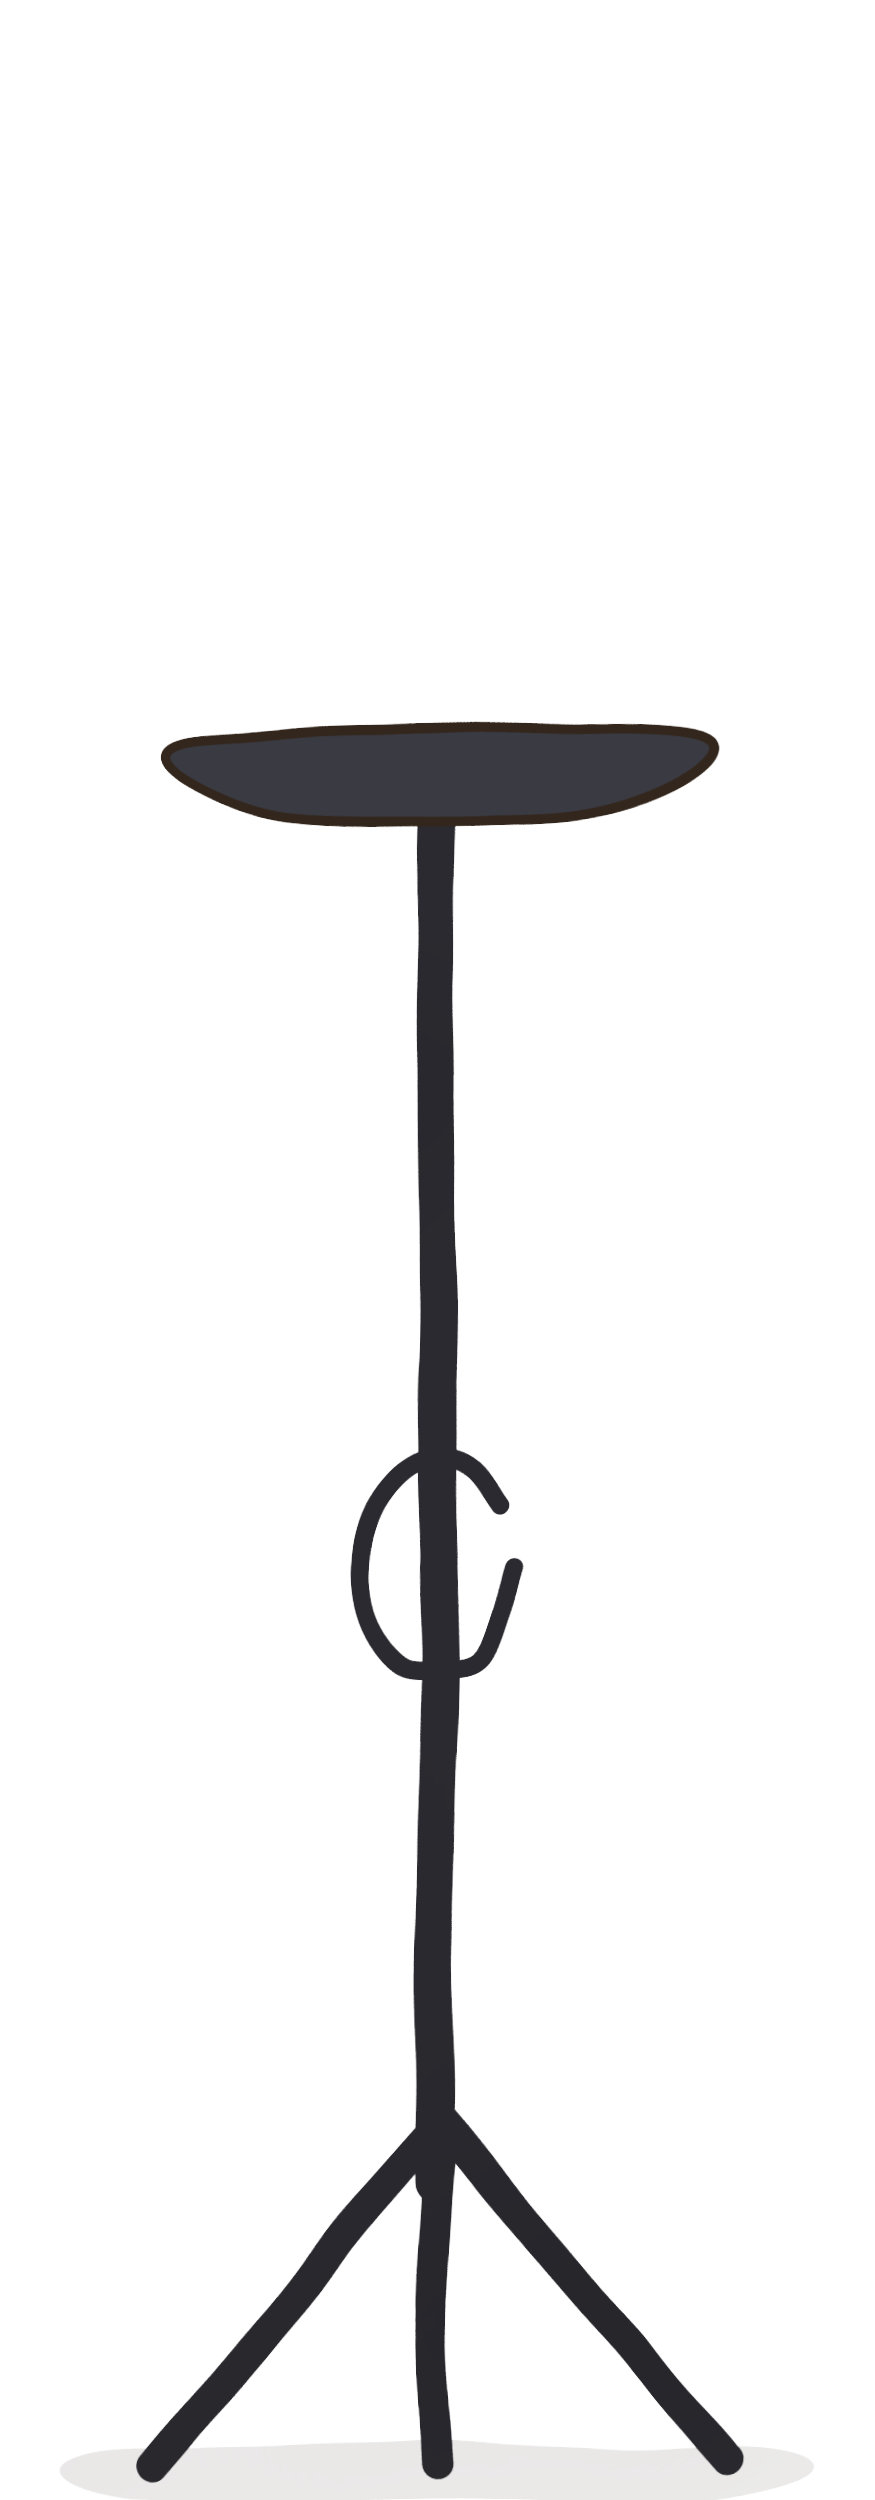
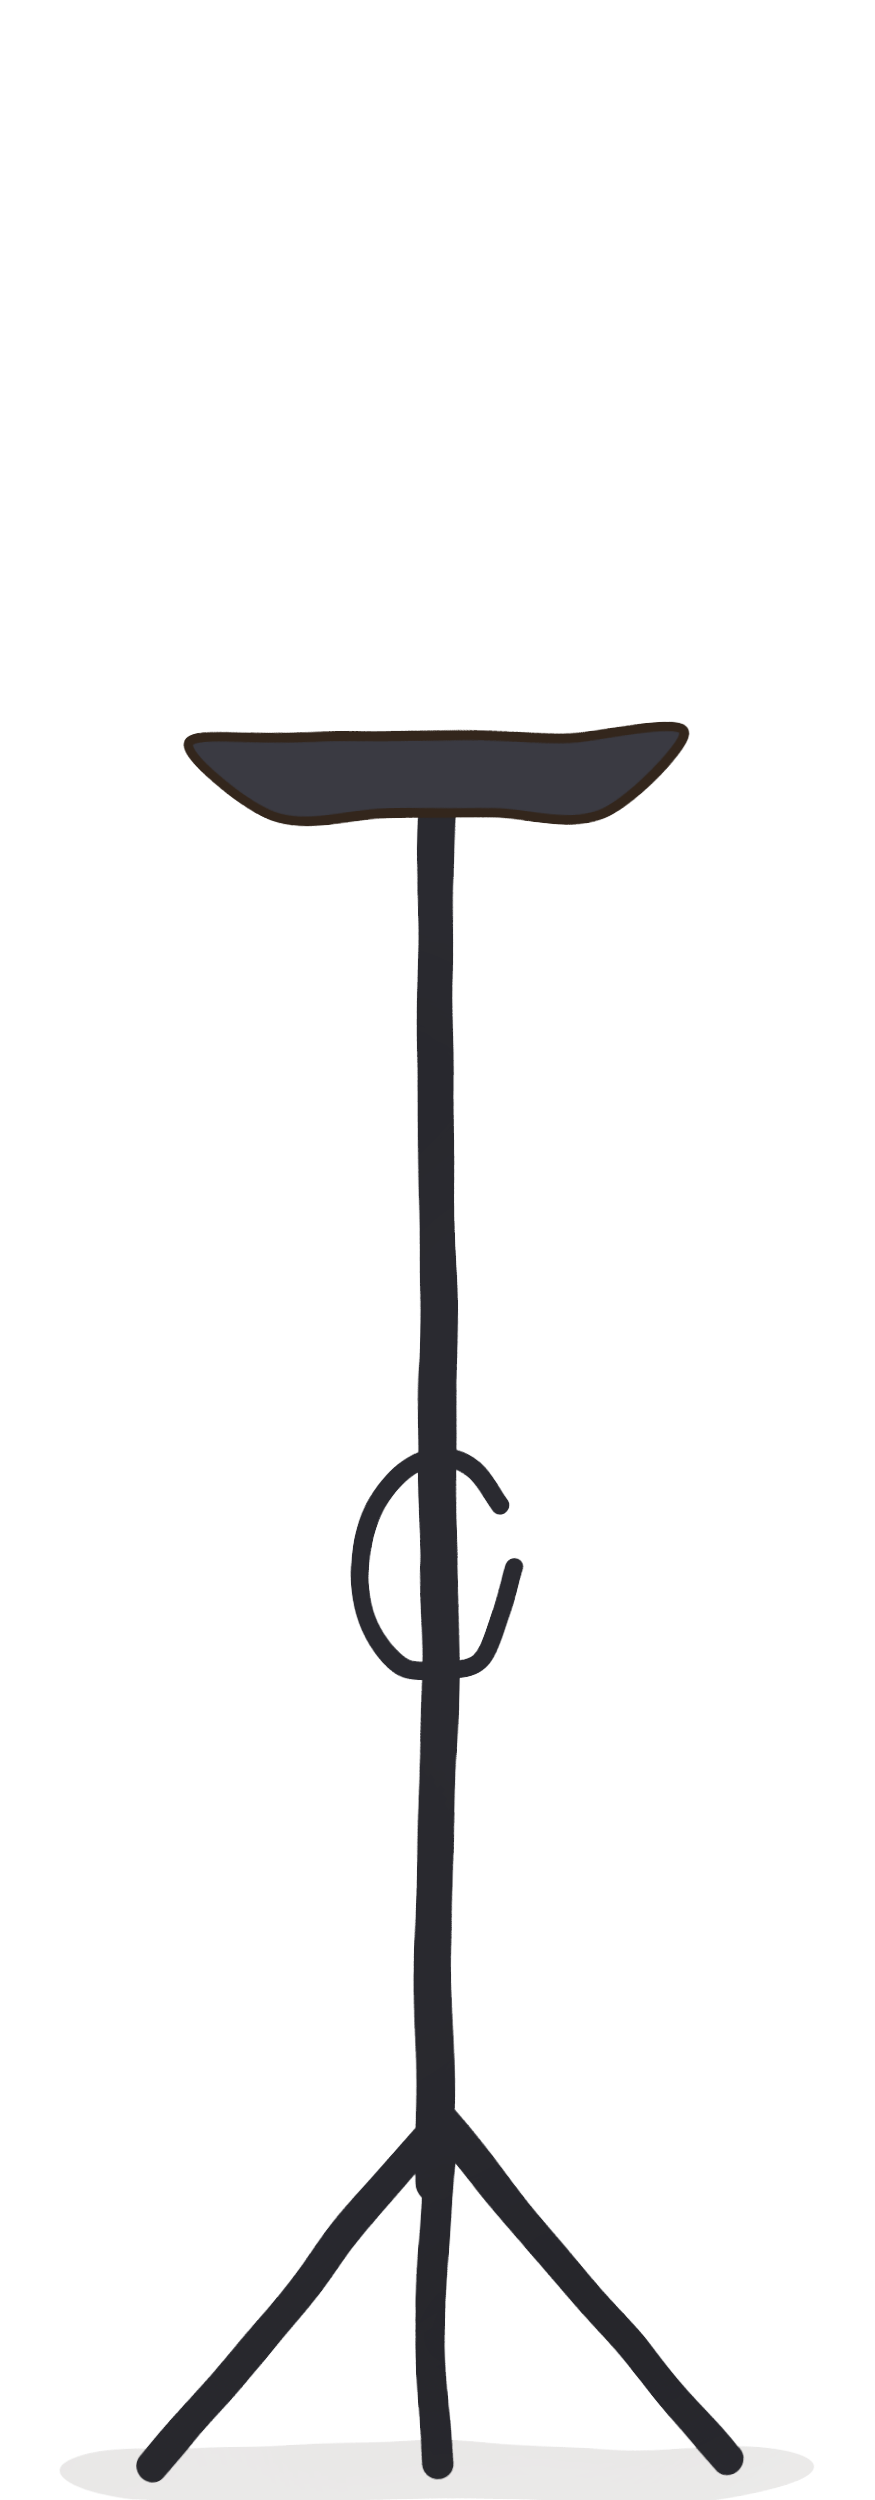
<svg xmlns="http://www.w3.org/2000/svg" viewBox="0 0 140 400" width="140" height="400">
  <defs>
    <filter id="art" x="-4%" y="-4%" width="108%" height="108%" color-interpolation-filters="sRGB">
      <feTurbulence type="fractalNoise" baseFrequency="0.032" numOctaves="2" seed="762" result="w" />
      <feDisplacementMap in="SourceGraphic" in2="w" scale="2.6" xChannelSelector="R" yChannelSelector="G" result="d" />
      <feTurbulence type="fractalNoise" baseFrequency="0.007" numOctaves="3" seed="769" result="t" />
      <feColorMatrix in="t" type="matrix" values="0.3 0 0 0 0.85  0.3 0 0 0 0.85  0.3 0 0 0 0.85  0 0 0 0 1" result="tw" />
      <feBlend in="d" in2="tw" mode="multiply" result="m" />
      <feComposite in="m" in2="d" operator="in" />
    </filter>
    <filter id="blur" x="-30%" y="-30%" width="160%" height="160%">
      <feGaussianBlur stdDeviation="8" />
    </filter>
    <filter id="blur2" x="-30%" y="-30%" width="160%" height="160%">
      <feGaussianBlur stdDeviation="2.5" />
    </filter>
    <pattern id="hatch" width="6" height="6" patternUnits="userSpaceOnUse" patternTransform="rotate(38)">
      <line x1="0" y1="0" x2="0" y2="6" stroke="#33261c" stroke-width="1.2" />
    </pattern>
    <pattern id="hatch2" width="5" height="5" patternUnits="userSpaceOnUse" patternTransform="rotate(-48)">
      <line x1="0" y1="0" x2="0" y2="5" stroke="#33261c" stroke-width="1" />
    </pattern>
    <pattern id="hatchw" width="7" height="7" patternUnits="userSpaceOnUse" patternTransform="rotate(30)">
      <line x1="0" y1="0" x2="0" y2="7" stroke="#fff8e0" stroke-width="1.3" />
    </pattern>
  </defs>
  <g filter="url(#art)">
    <path d="M19.7 391.9C35.7 390.5 104 390.6 120 391.9C136.1 393.2 132 398.5 116 399.9C100 401.3 40 401.6 24 400.3C7.9 399 3.7 393.3 19.7 391.9Z" fill="#33261c" opacity="0.3" />
    <path d="M70.2 340.2C67.6 343.1 59.9 351.3 54.8 357.3C49.8 363.3 44.9 370.1 39.9 376.3C34.8 382.6 27.1 391.6 24.6 394.6" fill="none" stroke="#2a2a30" stroke-width="5" stroke-linecap="round" stroke-linejoin="round" />
    <path d="M70.1 339.5C72.7 342.4 80.6 351.3 85.7 357.3C90.9 363.3 95.8 369.3 100.9 375.3C105.9 381.4 113.6 390.7 116.1 393.8" fill="none" stroke="#2a2a30" stroke-width="5" stroke-linecap="round" stroke-linejoin="round" />
    <path d="M70.8 340.7C70.5 345.2 69.4 358.7 69.2 367.7C69.1 376.7 69.8 390.1 69.9 394.6" fill="none" stroke="#2a2a30" stroke-width="5" stroke-linecap="round" stroke-linejoin="round" />
    <path d="M70.5 120.6C70.4 125.3 70.1 139.4 70 148.8C70 158.2 70 167.3 70 177C69.9 186.7 70 197.2 70 206.9C69.9 216.6 69.6 225.5 69.7 235C69.8 244.5 70.5 254.6 70.6 264.1C70.6 273.6 70.2 282.3 69.9 291.7C69.7 301.1 69.3 310.9 69.3 320.5C69.2 330.1 69.4 344.5 69.5 349.3" fill="none" stroke="#2a2a30" stroke-width="6" stroke-linecap="round" stroke-linejoin="round" />
    <path d="M82.3 250.8C81.9 252 81.1 255.9 80.2 258.4C79.3 261 78.5 264.5 76.7 266C74.9 267.5 71.5 267.3 69.3 267.4C67.2 267.5 65.6 267.7 63.9 266.3C62.1 264.9 59.9 262 58.9 259.3C57.8 256.5 57.4 252.7 57.6 249.8C57.7 246.8 58.4 243.9 59.5 241.5C60.6 239.1 62.5 236.7 64.2 235.1C65.8 233.6 67.6 232.5 69.5 232.4C71.4 232.3 73.6 233.1 75.3 234.5C77.1 235.8 79.2 239.7 80 240.7" fill="none" stroke="#2a2a30" stroke-width="3" stroke-linecap="round" stroke-linejoin="round" />
-     <path d="M30.2 118.4C41.2 116.3 99.2 115.9 110.2 117.8C121.2 119.7 107.4 127.7 96.4 129.8C85.4 131.8 55.3 132.1 44.2 130.2C33.2 128.3 19.2 120.5 30.2 118.4Z" fill="#3a3a42" />
-     <path d="M30.2 118.4C41.2 116.3 99.2 115.9 110.2 117.8C121.2 119.7 107.4 127.7 96.4 129.8C85.4 131.8 55.3 132.1 44.2 130.2C33.2 128.3 19.2 120.5 30.2 118.4Z" fill="none" stroke="#33261c" stroke-width="1.6" stroke-linecap="round" stroke-linejoin="round" />
+     <path d="M30.2 118.4C31.3 116.3 43.5 117.9 50.2 117.8C56.9 117.7 63.7 117.7 70.4 117.8C77 117.8 83.7 118.2 90.2 118.2C96.8 118.2 108.5 115.5 109.5 117.5C110.6 119.5 101.4 128.1 96.3 130.2C91.3 132.2 84.9 130 79.1 130C73.3 129.9 67.5 130.1 61.6 130.1C55.7 130.2 48.9 132.1 43.6 130.2C38.4 128.2 29.1 120.5 30.2 118.4Z" fill="#3a3a42" />
+     <path d="M30.2 118.4C31.3 116.3 43.5 117.9 50.2 117.8C56.9 117.7 63.7 117.7 70.4 117.8C77 117.8 83.7 118.2 90.2 118.2C96.8 118.2 108.5 115.5 109.5 117.5C110.6 119.5 101.4 128.1 96.3 130.2C91.3 132.2 84.9 130 79.1 130C73.3 129.9 67.5 130.1 61.6 130.1C55.7 130.2 48.9 132.1 43.6 130.2C38.4 128.2 29.1 120.5 30.2 118.4Z" fill="none" stroke="#33261c" stroke-width="1.6" stroke-linecap="round" stroke-linejoin="round" />
  </g>
</svg>
